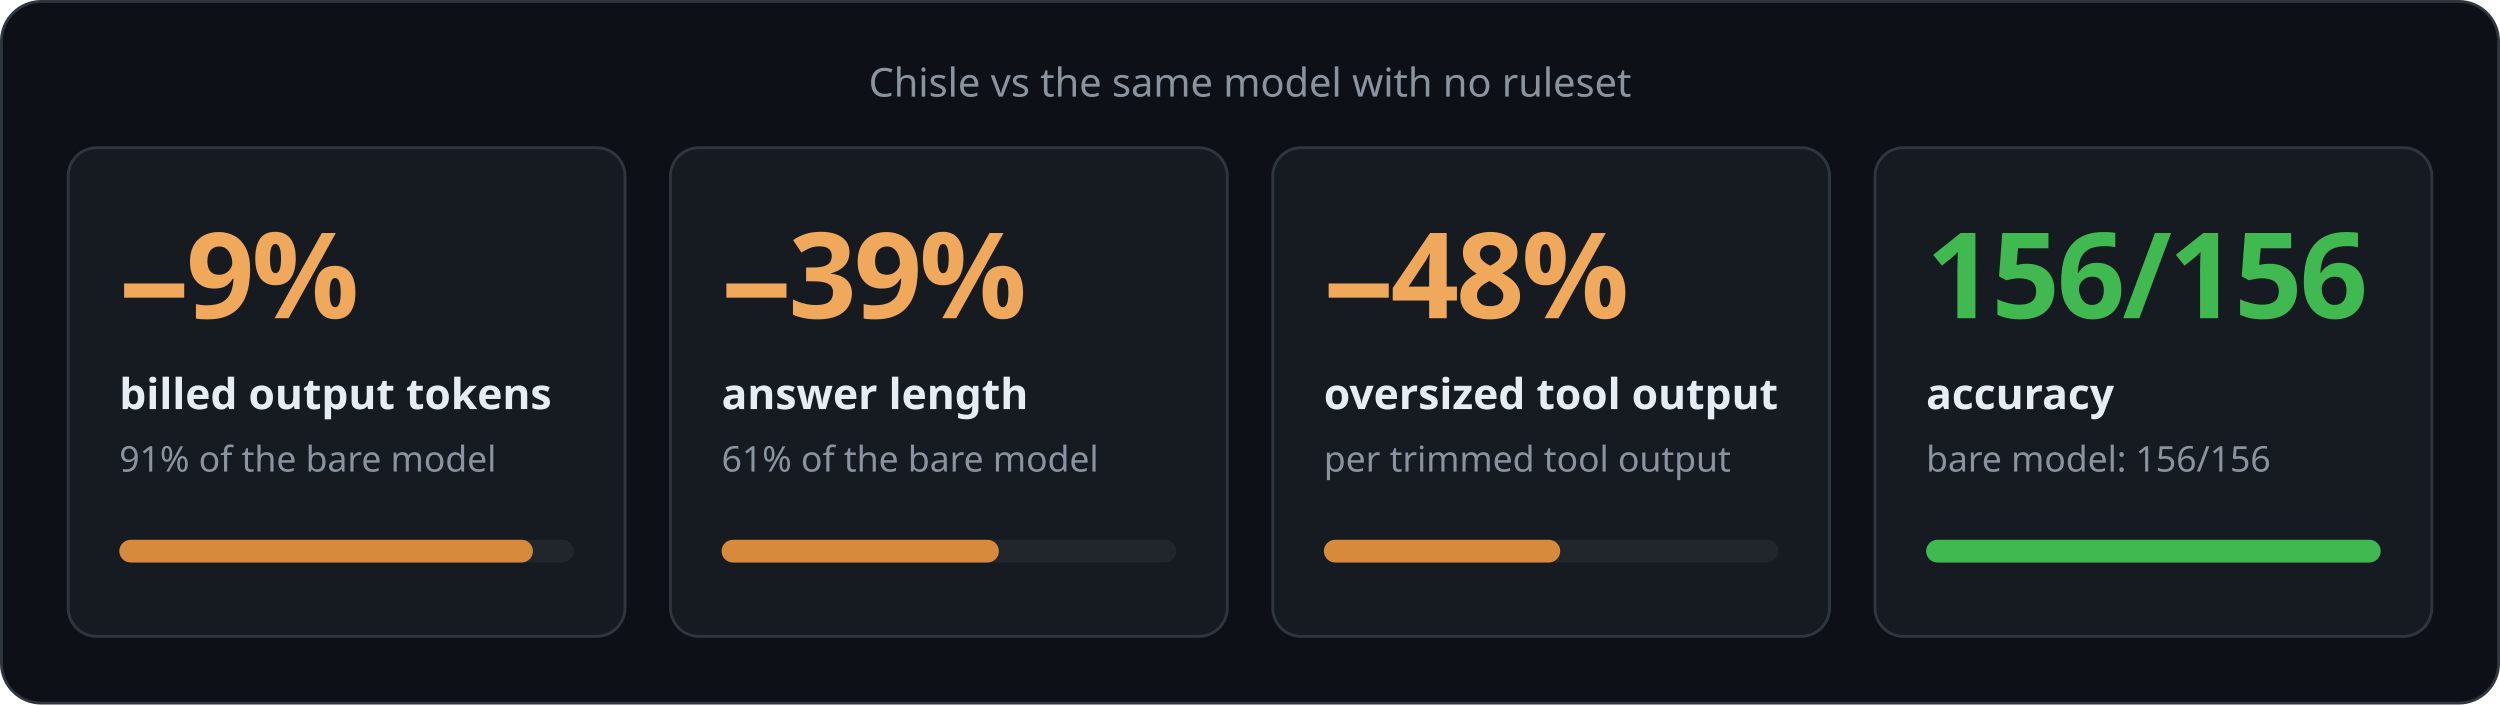
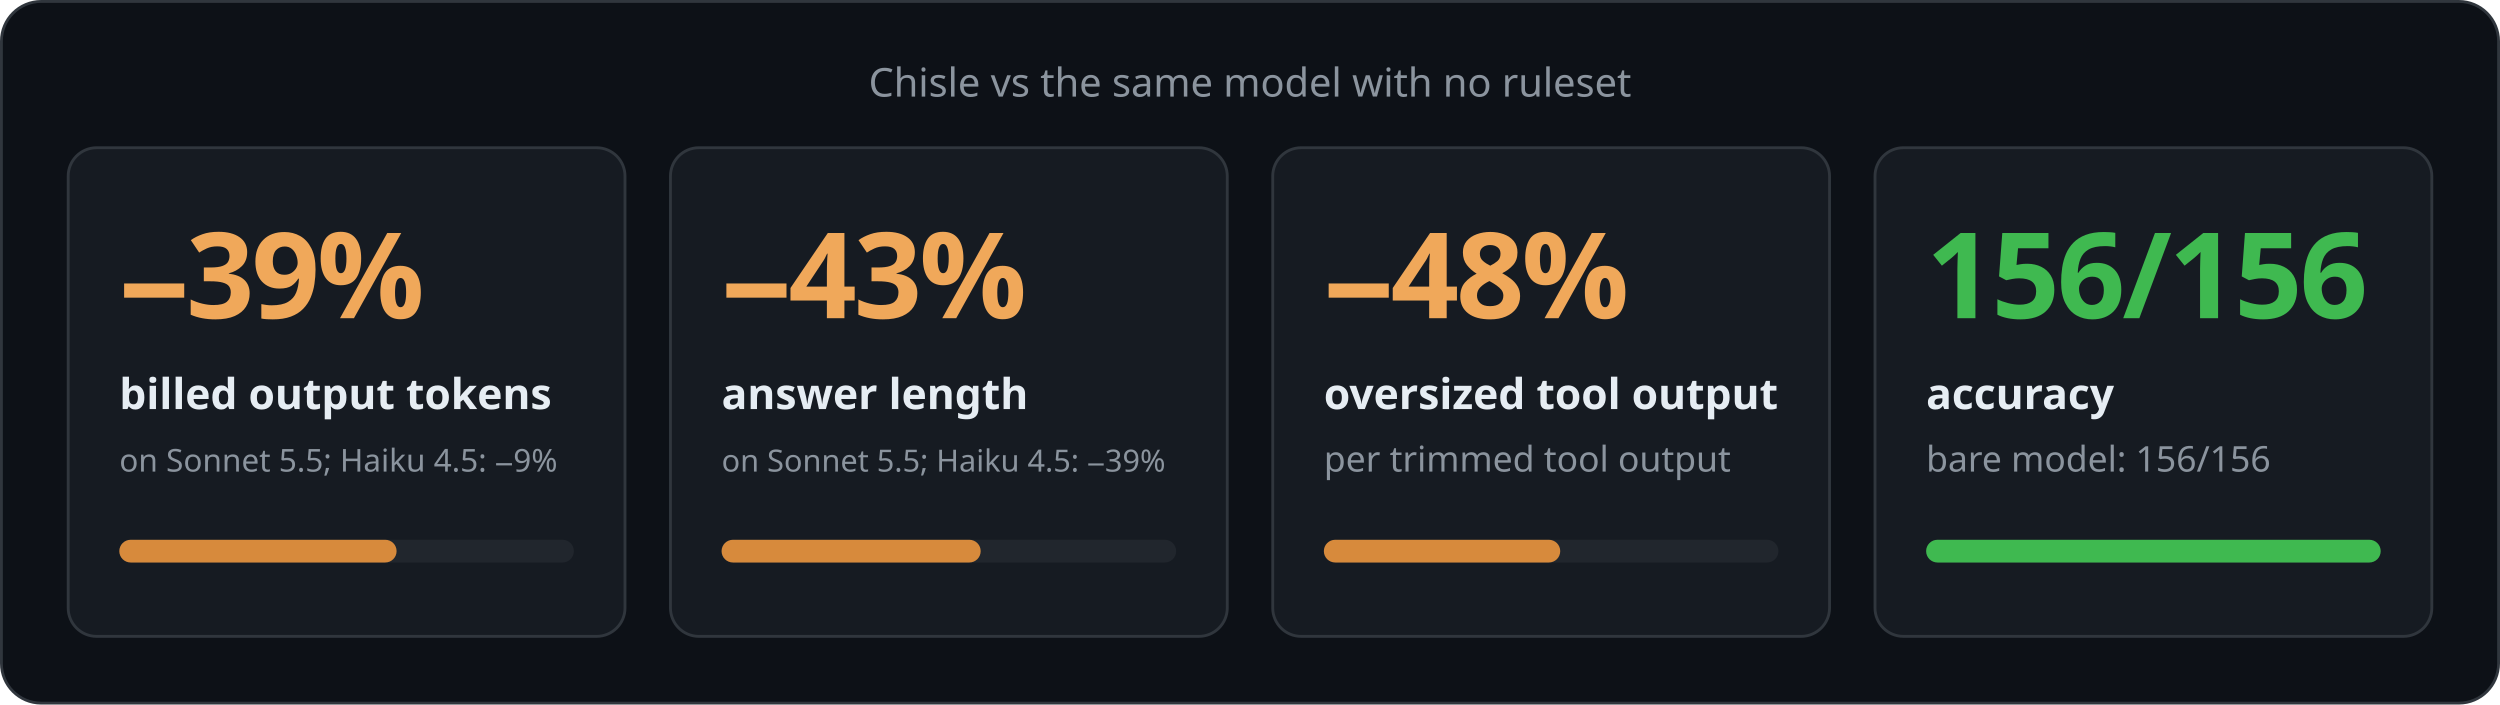
- <svg xmlns="http://www.w3.org/2000/svg" width="880" height="248" viewBox="0 0 880 248" font-family="-apple-system,BlinkMacSystemFont,'Segoe UI','Noto Sans',Helvetica,Arial,sans-serif" xml:space="preserve" role="img" aria-label="Chisle versus the same model with no ruleset: 9% fewer billed output tokens, answers 39% shorter, oversized tool output 48% smaller, accuracy 156 of 156, the same as the bare model.">
+ <svg xmlns="http://www.w3.org/2000/svg" width="880" height="248" viewBox="0 0 880 248" font-family="-apple-system,BlinkMacSystemFont,'Segoe UI','Noto Sans',Helvetica,Arial,sans-serif" xml:space="preserve" role="img" aria-label="Chisle versus the same model with no ruleset, on Sonnet 5.5: 39% fewer billed output tokens (Haiku 4.5: 9%), answers 43% shorter (Haiku 4.5: 39%), oversized tool output 48% smaller, accuracy 156 of 156, the same as the bare model.">
  <rect x="0.5" y="0.5" width="879" height="247" rx="14" fill="#0d1117" stroke="#30363d" />
  <text x="440" y="34" font-size="14" fill="#8b949e" text-anchor="middle">Chisle vs the same model with no ruleset</text>
  <g>
    <animate attributeName="opacity" values="0;0;1" keyTimes="0;0.000;1" dur="0.6s" fill="freeze" />
    <animateTransform attributeName="transform" type="translate" values="0 10;0 10;0 0" keyTimes="0;0.000;1" dur="0.6s" fill="freeze" calcMode="spline" keySplines="0 0 1 1;0.2 0.7 0.2 1" />
    <rect x="24" y="52" width="196" height="172" rx="10" fill="#161b22" stroke="#30363d" />
-     <text x="42" y="112" font-size="42" font-weight="800" letter-spacing="-1" fill="#f0a85a">−9%</text>
+     <text x="42" y="112" font-size="42" font-weight="800" letter-spacing="-1" fill="#f0a85a">−39%</text>
    <text x="42" y="144" font-size="15" font-weight="600" fill="#e6edf3">billed output tokens</text>
-     <text x="42" y="166" font-size="12.5" fill="#8b949e">91% of the bare model</text>
+     <text x="42" y="166" font-size="11.1" fill="#8b949e">on Sonnet 5.5; Haiku 4.5: −9%</text>
    <rect x="42" y="190" width="160" height="8" rx="4" fill="#21262d" />
-     <rect x="42" y="190" width="145.6" height="8" rx="4" fill="#d78a3c">
-       <animate attributeName="width" values="160;160;145.6;145.6" keyTimes="0;0.2;0.5;1" dur="5s" repeatCount="indefinite" calcMode="spline" keySplines="0.4 0 0.2 1;0.4 0 0.2 1;0.4 0 0.2 1" />
+     <rect x="42" y="190" width="97.6" height="8" rx="4" fill="#d78a3c">
+       <animate attributeName="width" values="160;160;97.6;97.6" keyTimes="0;0.2;0.5;1" dur="5s" repeatCount="indefinite" calcMode="spline" keySplines="0.4 0 0.2 1;0.4 0 0.2 1;0.4 0 0.2 1" />
    </rect>
  </g>
  <g>
    <animate attributeName="opacity" values="0;0;1" keyTimes="0;0.200;1" dur="0.75s" fill="freeze" />
    <animateTransform attributeName="transform" type="translate" values="0 10;0 10;0 0" keyTimes="0;0.200;1" dur="0.75s" fill="freeze" calcMode="spline" keySplines="0 0 1 1;0.2 0.7 0.2 1" />
    <rect x="236" y="52" width="196" height="172" rx="10" fill="#161b22" stroke="#30363d" />
-     <text x="254" y="112" font-size="42" font-weight="800" letter-spacing="-1" fill="#f0a85a">−39%</text>
+     <text x="254" y="112" font-size="42" font-weight="800" letter-spacing="-1" fill="#f0a85a">−43%</text>
    <text x="254" y="144" font-size="15" font-weight="600" fill="#e6edf3">answer length</text>
-     <text x="254" y="166" font-size="12.5" fill="#8b949e">61% of the bare model</text>
+     <text x="254" y="166" font-size="10.8" fill="#8b949e">on Sonnet 5.5; Haiku 4.5: −39%</text>
    <rect x="254" y="190" width="160" height="8" rx="4" fill="#21262d" />
-     <rect x="254" y="190" width="97.6" height="8" rx="4" fill="#d78a3c">
-       <animate attributeName="width" values="160;160;97.6;97.6" keyTimes="0;0.2;0.5;1" dur="5s" repeatCount="indefinite" calcMode="spline" keySplines="0.4 0 0.2 1;0.4 0 0.2 1;0.4 0 0.2 1" />
+     <rect x="254" y="190" width="91.2" height="8" rx="4" fill="#d78a3c">
+       <animate attributeName="width" values="160;160;91.2;91.2" keyTimes="0;0.2;0.5;1" dur="5s" repeatCount="indefinite" calcMode="spline" keySplines="0.4 0 0.2 1;0.4 0 0.2 1;0.4 0 0.2 1" />
    </rect>
  </g>
  <g>
    <animate attributeName="opacity" values="0;0;1" keyTimes="0;0.333;1" dur="0.9s" fill="freeze" />
    <animateTransform attributeName="transform" type="translate" values="0 10;0 10;0 0" keyTimes="0;0.333;1" dur="0.9s" fill="freeze" calcMode="spline" keySplines="0 0 1 1;0.2 0.7 0.2 1" />
    <rect x="448" y="52" width="196" height="172" rx="10" fill="#161b22" stroke="#30363d" />
    <text x="466" y="112" font-size="42" font-weight="800" letter-spacing="-1" fill="#f0a85a">−48%</text>
    <text x="466" y="144" font-size="15" font-weight="600" fill="#e6edf3">oversized tool output</text>
    <text x="466" y="166" font-size="12.5" fill="#8b949e">per trimmed tool output</text>
    <rect x="466" y="190" width="160" height="8" rx="4" fill="#21262d" />
    <rect x="466" y="190" width="83.2" height="8" rx="4" fill="#d78a3c">
      <animate attributeName="width" values="160;160;83.2;83.2" keyTimes="0;0.2;0.5;1" dur="5s" repeatCount="indefinite" calcMode="spline" keySplines="0.4 0 0.2 1;0.4 0 0.2 1;0.4 0 0.2 1" />
    </rect>
  </g>
  <g>
    <animate attributeName="opacity" values="0;0;1" keyTimes="0;0.429;1" dur="1.05s" fill="freeze" />
    <animateTransform attributeName="transform" type="translate" values="0 10;0 10;0 0" keyTimes="0;0.429;1" dur="1.05s" fill="freeze" calcMode="spline" keySplines="0 0 1 1;0.2 0.7 0.2 1" />
    <rect x="660" y="52" width="196" height="172" rx="10" fill="#161b22" stroke="#30363d" />
    <text x="678" y="112" font-size="42" font-weight="800" letter-spacing="-1" fill="#3fb950">156/156</text>
    <text x="678" y="144" font-size="15" font-weight="600" fill="#e6edf3">accuracy</text>
    <text x="678" y="166" font-size="12.5" fill="#8b949e">bare model: 156/156</text>
    <rect x="678" y="190" width="160" height="8" rx="4" fill="#21262d" />
    <rect x="678" y="190" width="160" height="8" rx="4" fill="#3fb950" />
  </g>
</svg>
